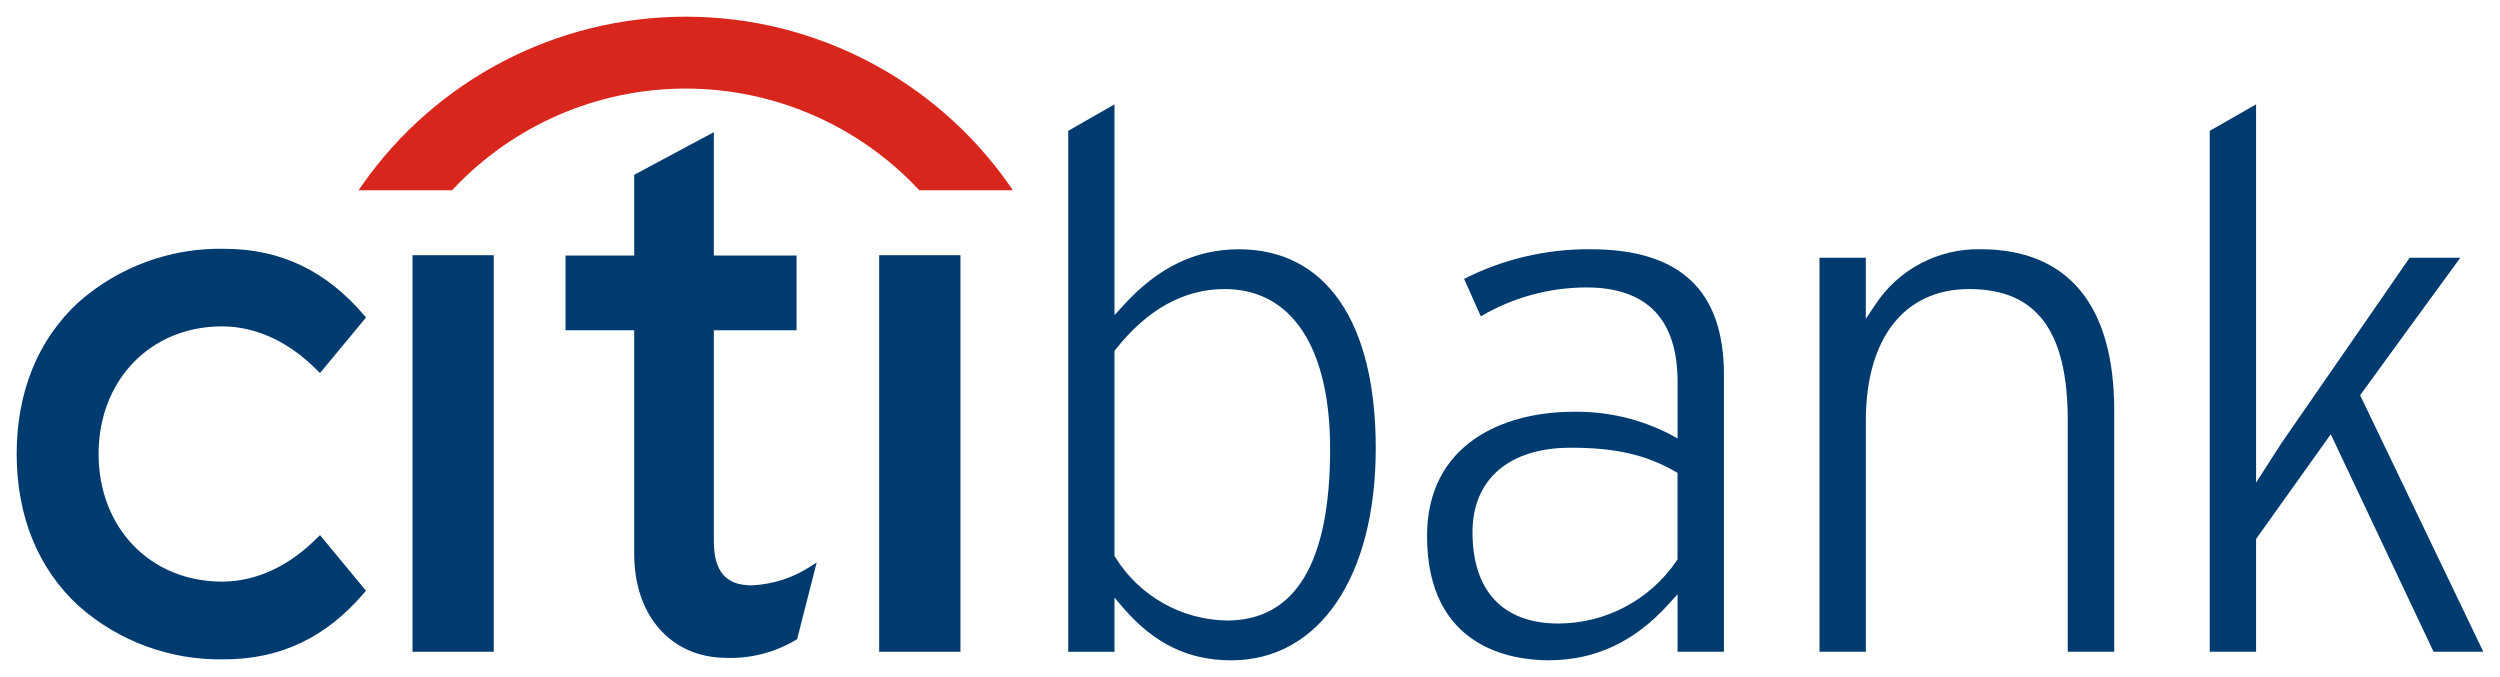
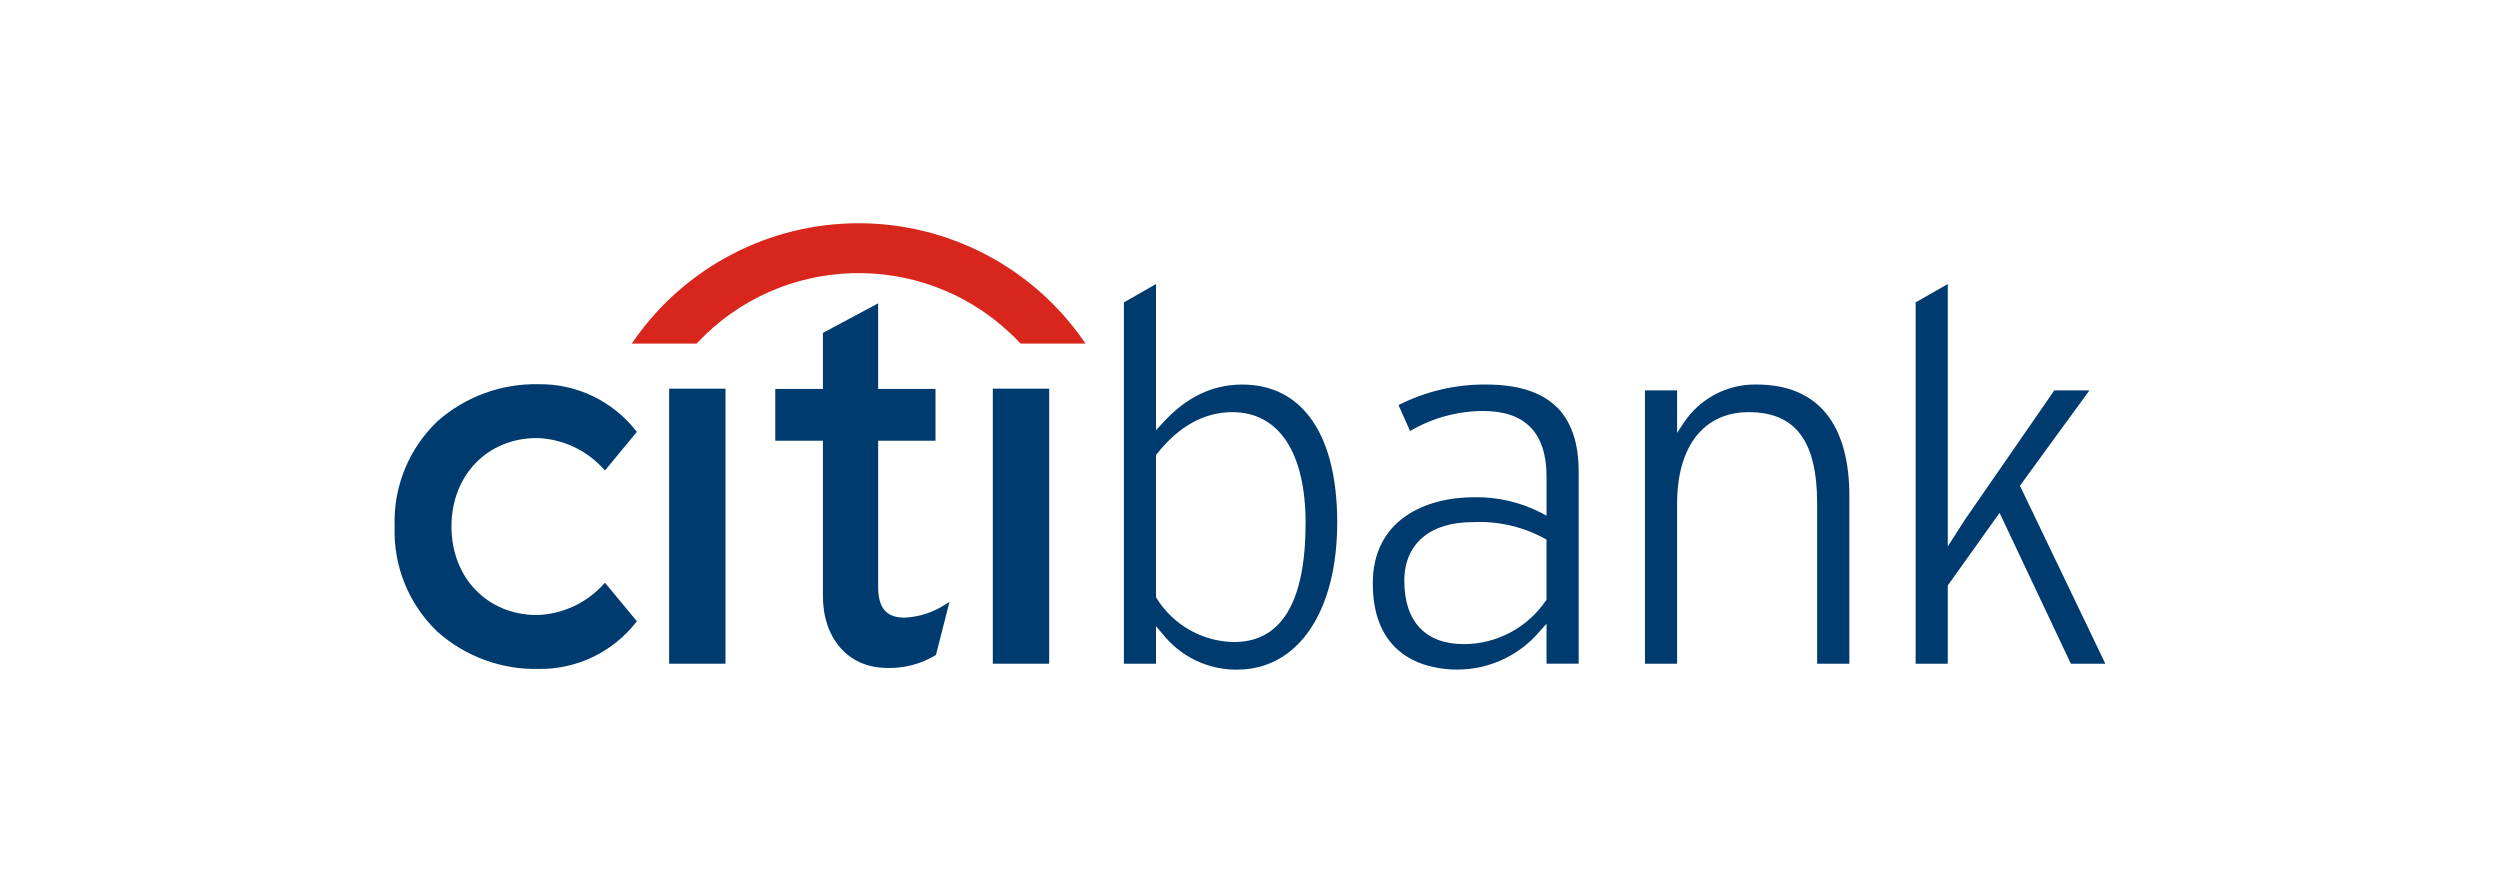
- <svg xmlns="http://www.w3.org/2000/svg" viewBox="0 0 300 81.234">
-   <path d="M38.4,64.215l-.213.207c-3.447,3.511-7.436,5.372-11.547,5.372-8.58,0-14.808-6.436-14.808-15.318,0-8.865,6.228-15.311,14.808-15.311,4.111,0,8.1,1.869,11.547,5.39l.213.213L43.919,38.1l-.148-.181c-4.589-5.423-10.095-8.062-16.864-8.062A25.6,25.6,0,0,0,9.429,36.26C4.567,40.725,2,47.021,2,54.476S4.567,68.24,9.429,72.705A25.512,25.512,0,0,0,26.907,79.12c6.769,0,12.275-2.638,16.864-8.063l.148-.169Z" style="fill:#003b70" />
-   <path d="M49.5,78.212h9.748V30.625H49.5V78.212Z" style="fill:#003b70" />
-   <path d="M97.427,67.865a14.13,14.13,0,0,1-7.194,2.379c-3.15,0-4.573-1.662-4.573-5.365V39.629h9.928V30.668H85.66V15.861l-9.555,5.113v9.694H67.863v8.961h8.242V66.49c0,7.318,4.335,12.318,10.806,12.448a15.367,15.367,0,0,0,8.652-2.18l.094-.07L98,67.513l-.577.352Z" style="fill:#003b70" />
-   <path d="M105.5,78.212h9.755V30.625H105.5V78.212Z" style="fill:#003b70" />
-   <path d="M270.731,12.518V57.912l3.037-4.727c0,.021,13.643-19.739,15.391-22.258h6.082c-1.295,1.739-12.024,16.5-12.024,16.5S297.193,76.553,298,78.212h-5.972c-.328-.679-12.334-26.1-12.334-26.1l-8.963,12.559V78.212h-5.564V15.7c.487-.279,4.254-2.439,5.564-3.177Zm-45.7,24.046a14.752,14.752,0,0,1,12.627-6.656c10.49,0,16.049,6.691,16.049,19.351V78.212h-5.577V50.458c0-10.771-3.74-15.771-11.842-15.771-7.755,0-12.385,5.9-12.385,15.771V78.212h-5.562V30.927H223.9V38.26Zm-34.2-6.656c10.8,0,16.042,4.937,16.042,15.094v33.21h-5.564v-6.9l-1.083,1.193c-4.095,4.518-8.795,6.727-14.391,6.727-4.386,0-14.589-1.451-14.589-14.912,0-11,9.083-14.909,17.591-14.909a24.426,24.426,0,0,1,11.556,2.7l.916.508V45.832c0-7.526-3.676-11.338-10.94-11.338A24.987,24.987,0,0,0,177.7,37.961c-.366-.84-1.651-3.683-2.009-4.494a32.949,32.949,0,0,1,15.138-3.559ZM176.7,63.858c0,7.069,3.662,10.964,10.316,10.964A17.177,17.177,0,0,0,201.2,67.281l.1-.167V56.747L201,56.568c-3.552-2.025-7.189-2.841-12.535-2.841C181.105,53.727,176.7,57.513,176.7,63.858ZM133.74,12.518v25.3l1.077-1.179c4.1-4.526,8.633-6.726,13.848-6.726,10.435,0,16.425,8.7,16.425,23.868,0,15.465-6.8,25.458-17.336,25.458-5.132,0-9.241-1.991-12.932-6.259l-1.082-1.26v6.5h-5.553V15.7c.473-.279,4.247-2.439,5.553-3.177Zm.132,29.415-.132.175V66.722l.1.151a16.042,16.042,0,0,0,13.39,7.589c8.219,0,12.384-6.927,12.384-20.585,0-12.2-4.615-19.19-12.662-19.19-4.877,0-9.278,2.437-13.079,7.246" style="fill:#003b70" />
-   <path d="M121.1,22.181a47.411,47.411,0,0,0-77.623,0l-.457.65H54.251l.124-.135a38.3,38.3,0,0,1,55.812,0l.125.135h11.232Z" style="fill:#d9261c;fill-rule:evenodd" />
+ <svg xmlns="http://www.w3.org/2000/svg" viewBox="0 0 280 100">
+   <path d="M60.147,49.061a10.485,10.485,0,0,1,7.474,3.489l.138.138,3.573-4.321-.1-.117a13.637,13.637,0,0,0-10.917-5.219,16.576,16.576,0,0,0-11.313,4.143A15.512,15.512,0,0,0,44.2,58.97a15.511,15.511,0,0,0,4.809,11.8,16.506,16.506,0,0,0,11.313,4.153A13.63,13.63,0,0,0,71.236,69.7l.1-.11-3.573-4.319-.138.134a10.5,10.5,0,0,1-7.474,3.478c-5.554,0-9.586-4.166-9.586-9.915S54.593,49.061,60.147,49.061Z" style="fill:#003b70" />
+   <rect x="74.944" y="43.531" width="6.31" height="30.804" style="fill:#003b70" />
+   <path d="M105.968,67.637a9.135,9.135,0,0,1-4.656,1.54c-2.039,0-2.961-1.075-2.961-3.473V49.36h6.427v-5.8H98.351V33.974l-6.185,3.31v6.275H86.831v5.8h5.335V66.747c0,4.737,2.806,7.974,7,8.058a9.945,9.945,0,0,0,5.6-1.411l.061-.045,1.516-5.939-.373.227Z" style="fill:#003b70" />
+   <rect x="111.194" y="43.531" width="6.315" height="30.804" style="fill:#003b70" />
+   <path d="M196.743,43.067a9.549,9.549,0,0,0-8.174,4.309l-.732,1.1V43.727h-3.6V74.335h3.6V56.37c0-6.39,3-10.209,8.017-10.209,5.245,0,7.665,3.236,7.665,10.209V74.335h3.611V55.593C207.132,47.4,203.533,43.067,196.743,43.067Z" style="fill:#003b70" />
+   <path d="M139.136,43.07c-3.376,0-6.31,1.424-8.964,4.354l-.7.763V31.811c-.846.478-3.289,1.876-3.595,2.056V74.34h3.595V70.133l.7.815A10.5,10.5,0,0,0,138.546,75c6.82,0,11.222-6.469,11.222-16.479C149.768,48.7,145.891,43.07,139.136,43.07Zm-.929,28.838A10.386,10.386,0,0,1,129.539,67l-.064-.1V50.964l.085-.113h0c2.46-3.113,5.309-4.69,8.466-4.69,5.209,0,8.2,4.524,8.2,12.422C146.223,67.424,143.527,71.908,138.207,71.908Z" style="fill:#003b70" />
+   <path d="M226.234,54.407s6.945-9.555,7.783-10.68H230.08c-1.131,1.63-9.963,14.421-9.963,14.408l-1.965,3.06V31.811c-.848.478-3.287,1.876-3.6,2.056V74.335h3.6V65.57l5.8-8.13s7.772,16.456,7.985,16.895H235.8C235.281,73.261,226.234,54.407,226.234,54.407Z" style="fill:#003b70" />
+   <path d="M166.431,43.067h0a21.326,21.326,0,0,0-9.8,2.3c.232.525,1.064,2.365,1.3,2.909a16.17,16.17,0,0,1,8.2-2.244c4.7,0,7.081,2.467,7.081,7.339v4.393l-.593-.328a15.809,15.809,0,0,0-7.48-1.748c-5.507,0-11.387,2.53-11.387,9.651,0,8.713,6.605,9.652,9.444,9.652a12.079,12.079,0,0,0,9.315-4.354l.7-.772v4.466h3.6v-21.5C176.815,46.263,173.422,43.067,166.431,43.067Zm6.777,24.084-.065.108a11.12,11.12,0,0,1-9.182,4.882c-4.307,0-6.678-2.522-6.678-7.1,0-4.108,2.852-6.558,7.616-6.558a15.231,15.231,0,0,1,8.114,1.839l.195.115Z" style="fill:#003b70" />
+   <path d="M121.292,38.065a30.691,30.691,0,0,0-50.246,0l-.3.421h7.27l.08-.087a24.792,24.792,0,0,1,35.045-1.084h0q.558.523,1.083,1.083l.081.087h7.271Z" style="fill:#d9261c;fill-rule:evenodd" />
</svg>
